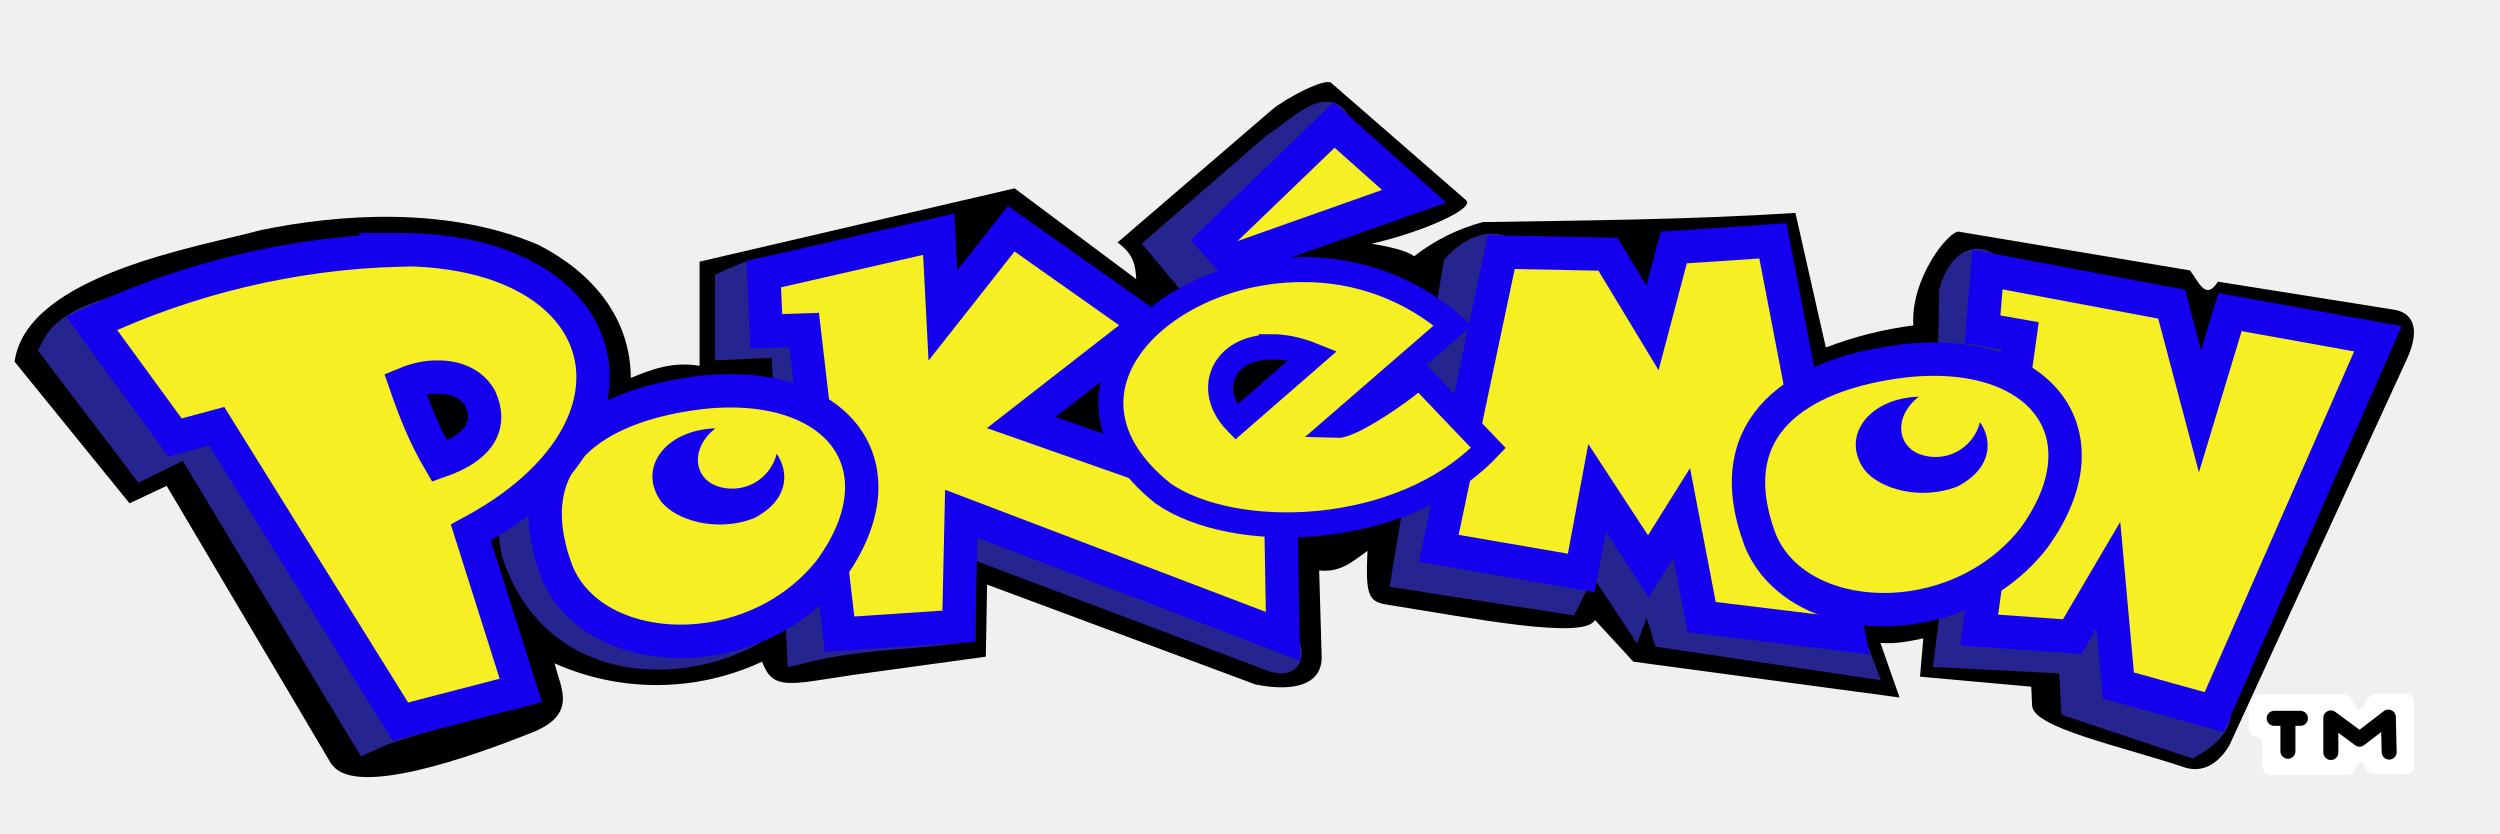
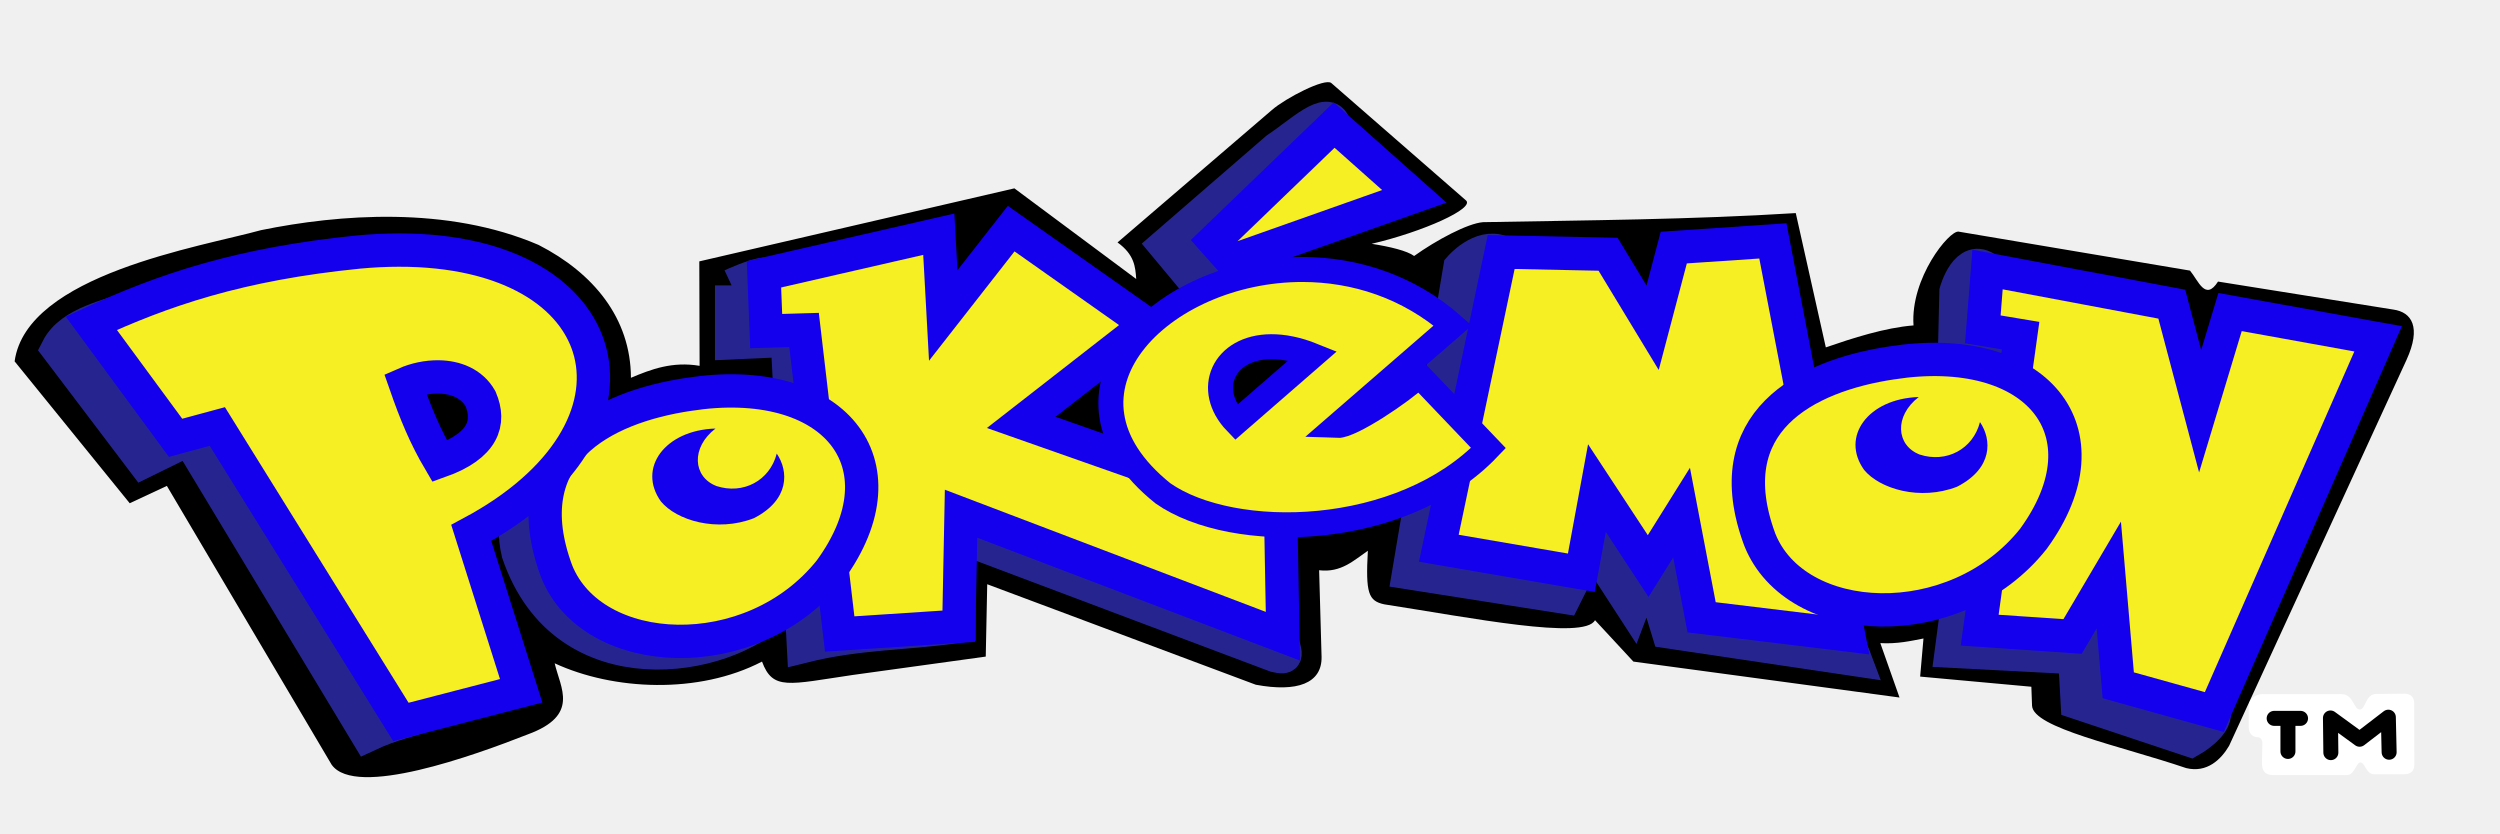
- <svg xmlns="http://www.w3.org/2000/svg" xmlns:xlink="http://www.w3.org/1999/xlink" viewBox="0 0 600 200" height="200mm" width="600mm">
-   <g transform="translate(0 -97)">
-     <path d="M79.6 280.5L40 213.6l-8.9 4.2-27.6-34c2.9-21 44.7-27.6 59.2-31.6 18.6-3.8 44.6-5.8 66.6 3.6 13 6.7 22 17.5 22.1 31.9 4.8-2 10-4 16.5-2.9v-25l75.6-17.6 29.2 21.8c-.2-3-.4-5.9-4.5-8.8l37-31.8c3.3-2.8 12.8-7.8 14.3-6.5l32.3 28.1c2.5 2-10.4 7.7-22.6 10.5 4.4.7 8.5 1.7 10.2 3a46 46 0 0 1 16.5-8.2c24.8-.4 50.3-.6 75-2.2l7.3 32.3a91.3 91.3 0 0 1 21-5.3c-.7-11.4 8.6-22.8 10.9-22.5l55.5 9.3c2 2.5 3.7 7.5 6.7 2.7l42.1 6.7c4.4.6 6.8 4.2 3.2 12L535 276c-2 3.2-5.3 6.6-10.3 5.3-15.8-5.3-36.8-9.6-37-15l-.2-4.5-26.7-2.4.8-9.2c-2.9.6-6.3 1.4-10.3 1.1l4.6 13.1-63.9-8.6-9.2-10c-2.5 4.9-29.8-.5-50.6-3.8-3.8-.8-4.5-2.6-4-12.8-3.3 2.3-6.3 5.3-11.6 4.7l.6 20.7c.1 6.4-6 8.6-15.8 6.7l-64.5-24-.3 17.3-32 4.4c-15.3 2.3-19.1 3.8-21.7-3.2a60 60 0 0 1-49.8.4c1.4 6 6 12.5-6.4 17-12.9 5.1-41.4 15.4-47 7.3z" />
-     <g stroke-width="8">
-       <path d="M175.6 165.5v13.8l13.4-.6 3.8 73.4c13.3-3.3 24.8-3 37.3-4.8v-21.5l76 28.6c3 .6 2.9.4.8-6l-123.6-85.6c-2.6.3-7.7 2.7-7.7 2.7z" fill="#262590" stroke="#262590" />
-       <path d="M183.3 162.8l42-9.6 1 19.5 16.4-20.8 32.6 23-30.2 23.5 62.3 21.9.5 29.4-77.2-29.4-.6 27-28.6 1.9-8.5-73-9.1.3z" fill="#f5ef24" stroke="#1400ec" />
+ <svg xmlns="http://www.w3.org/2000/svg" xmlns:xlink="http://www.w3.org/1999/xlink" id="svg8" version="1.1" viewBox="0 0 600 200" height="200mm" width="600mm">
+   <defs id="defs2" />
+   <g transform="translate(0,-97)" id="layer1">
+     <path id="path1451" d="M 79.607,280.549 40.049,213.615 31.133,217.78 3.508,183.724 c 2.864,-20.849 44.695,-27.483 59.15,-31.49 18.672,-3.812 44.676,-5.875 66.6,3.548 13.098,6.7 22.127,17.544 22.167,31.889 4.824,-2.04 9.956,-3.979 16.479,-2.873 l -0.071,-25.067 75.619,-17.527 29.239,21.753 c -0.203,-2.923 -0.426,-5.847 -4.485,-8.77 l 37.054,-31.793 c 3.259,-2.838 12.723,-7.746 14.253,-6.467 l 32.259,28.116 c 2.499,1.9 -10.402,7.639 -22.58,10.471 4.432,0.692 8.522,1.68 10.199,2.923 5.337,-3.823 12.87,-7.836 16.53,-8.116 24.815,-0.461 50.249,-0.619 75.064,-2.18 l 7.212,32.231 c 6.307,-2.178 14.193,-4.735 21.047,-5.272 -0.793,-11.364 8.59,-22.845 10.816,-22.509 l 55.542,9.354 c 2.02,2.428 3.674,7.409 6.724,2.631 l 42.095,6.723 c 4.366,0.63 6.747,4.168 3.145,12.065 l -42.589,92.643 c -1.892,3.213 -5.27,6.578 -10.31,5.33 -15.81,-5.366 -36.735,-9.632 -36.978,-14.971 l -0.164,-4.549 -26.69,-2.435 0.799,-9.145 c -2.914,0.567 -6.358,1.357 -10.358,1.109 l 4.608,13.059 -63.873,-8.624 -9.208,-9.939 c -2.532,4.85 -29.779,-0.575 -50.572,-3.8 -3.81,-0.816 -4.512,-2.656 -3.946,-12.862 -3.413,2.335 -6.425,5.311 -11.693,4.677 l 0.585,20.755 c 0.142,6.414 -5.887,8.573 -15.786,6.723 l -64.458,-24.117 -0.353,17.364 -31.949,4.414 c -15.359,2.261 -19.165,3.776 -21.747,-3.216 -15.204,7.905 -35.663,6.928 -49.762,0.413 1.387,5.977 6.043,12.475 -6.442,17.055 -12.875,5.059 -41.333,15.341 -47.071,7.298 z" style="display:inline;fill:#000000;fill-opacity:1;stroke:none;stroke-width:0.265px;stroke-linecap:butt;stroke-linejoin:miter;stroke-opacity:1" />
+     <g style="display:inline" id="g907">
+       <path style="fill:#262590;fill-opacity:1;stroke:#262590;stroke-width:8;stroke-linecap:butt;stroke-linejoin:miter;stroke-miterlimit:4;stroke-dasharray:none;stroke-opacity:1" d="m 175.596,165.503 v 13.764 l 13.363,-0.601 3.875,73.432 c 13.284,-3.315 24.722,-2.94 37.284,-4.811 l -0.026,-21.536 76.016,28.611 c 3.011,0.68 2.873,0.401 0.793,-5.945 L 183.347,162.831 c -2.674,0.284 -7.751,2.673 -7.751,2.673 z" id="path903" />
+       <path style="fill:#f5ef24;fill-opacity:1;stroke:#1400ec;stroke-width:8;stroke-linecap:butt;stroke-linejoin:miter;stroke-miterlimit:4;stroke-dasharray:none;stroke-opacity:1" d="m 183.347,162.831 41.961,-9.622 1.069,19.511 16.303,-20.847 32.607,22.985 -30.201,23.52 62.274,21.916 0.535,29.4 -77.241,-29.4 -0.535,26.994 -28.598,1.871 -8.553,-72.965 -9.087,0.267 z" id="path901" />
    </g>
-     <path d="M146.8 198.2c-11.4 4.7-26.3 15.3-22.4 31.5 11.3 33.3 50.2 25.9 61.4 13.8z" fill="#262590" stroke="#262590" stroke-width="8" />
-     <g id="a">
-       <path d="M165.3 191.6c-20.8 3.1-42.2 14.2-31.7 42.5 8.6 21.5 46.9 23.4 65.6-.2 18.9-25.8.8-47.6-34-42.3z" fill="#f5ef24" stroke="#1400ec" stroke-width="8" />
-       <path d="M171.7 199.8c-12.1.4-18.8 9.6-13 17.6 3.6 4.5 13.3 7.4 22.2 4 8.7-4.5 8.4-11.3 5.5-15.5a11 11 0 0 1-14.5 7.7c-5.6-2.2-6.1-9.2-.2-13.8z" fill="#1400ec" stroke-width=".3" />
+     <path id="path893" d="m 146.844,198.159 c -11.487,4.788 -26.37,15.291 -22.49,31.561 11.309,33.247 50.261,25.865 61.421,13.796 z" style="display:inline;fill:#262590;fill-opacity:1;stroke:#262590;stroke-width:8;stroke-linecap:butt;stroke-linejoin:miter;stroke-miterlimit:4;stroke-dasharray:none;stroke-opacity:1" />
+     <g style="display:inline" id="g897">
+       <path style="display:inline;fill:#f5ef24;fill-opacity:1;stroke:#1400ec;stroke-width:8;stroke-linecap:butt;stroke-linejoin:miter;stroke-miterlimit:4;stroke-dasharray:none;stroke-opacity:1" d="m 165.275,191.646 c -20.727,3.096 -42.197,14.18 -31.69,42.458 8.595,21.533 46.871,23.406 65.645,-0.206 18.826,-25.812 0.741,-47.647 -33.954,-42.252 z" id="path879" />
+       <path style="display:inline;fill:#1400ec;fill-opacity:1;stroke:none;stroke-width:0.265px;stroke-linecap:butt;stroke-linejoin:miter;stroke-opacity:1" d="m 171.721,199.848 c -12.125,0.371 -18.833,9.519 -13.096,17.506 3.72,4.518 13.4,7.474 22.317,4.009 8.628,-4.427 8.338,-11.309 5.479,-15.502 -1.67,6.508 -8.078,9.887 -14.497,7.783 -5.642,-2.202 -6.146,-9.224 -0.202,-13.797 z" id="path891" />
    </g>
-     <path d="M13.8 180.7l20.6 27.1 11-5.4 42.8 71c6-2.8 10.1-3.4 15.7-5.5l-72.2-97.2c-5 2-14.6 3.6-17.9 10z" fill="#262590" stroke="#262590" stroke-width="8" />
-     <path d="M95.7 157A185.9 185.9 0 0 0 22 174.6L42 202l10-2.7 44.1 70.9 28.9-7.5-12-37.9c46.5-24.9 35.5-68-17.4-67.9zm9.6 30.5c4 0 8 1.5 10 5.2 2.5 5.7.8 11.3-9.8 15-3.5-6-5.7-11.4-8.2-18.6 2.4-1 5.2-1.7 8-1.6z" fill="#f5ef24" stroke="#1400ec" stroke-width="7.99" />
-     <g stroke-width="8">
-       <path d="M360.3 157.5c-5-2-10 3.7-10 3.7l-12.2 73.3 37.4 5.8 6.4-12.8 10 15.2 3.7-9.8 4.8 15.7 44.9 6.7c-7.1-19-56.5-65.3-85-97.8z" fill="#262590" stroke="#262590" />
-       <path d="M345.3 228.6l15-71.1 25.6.5 10.7 17.7 5.1-19.3 23.8-1.6 18.2 94.6-35.3-4.3-4.8-25-8 12.8-12.3-18.8-3.8 20.4z" fill="#f5ef24" stroke="#1400ec" />
+     <g style="display:inline" id="g889">
+       <path style="fill:#262590;fill-opacity:1;stroke:#262590;stroke-width:8;stroke-linecap:butt;stroke-linejoin:miter;stroke-miterlimit:4;stroke-dasharray:none;stroke-opacity:1" d="m 13.827,180.65 20.569,27.147 10.961,-5.386 42.835,71.03 c 6.016,-2.824 10.117,-3.449 15.751,-5.545 L 31.686,170.728 c -4.915,2.048 -14.636,3.598 -17.859,9.922 z" id="path885" />
+       <path style="display:inline;fill:#f5ef24;fill-opacity:1;stroke:#1400ec;stroke-width:30.236;stroke-linecap:butt;stroke-linejoin:miter;stroke-miterlimit:4;stroke-dasharray:none;stroke-opacity:1" d="m 361.545,226.838 c -11.567,0.027 -23.662,0.601 -36.275,1.768 C 216.885,239.406 147.772,263.257 82.832,293.256 l 76.426,103.873 37.871,-10.246 166.525,268.008 109.098,-28.285 -45.283,-143.207 C 603.317,389.347 561.481,226.365 361.545,226.838 Z m 36.461,115.059 c 15.301,0.243 29.958,5.901 37.828,19.754 9.269,21.708 2.888,42.582 -36.926,56.781 -13.306,-22.61 -21.775,-43.182 -31.242,-70.322 9.102,-4.012 19.871,-6.379 30.34,-6.213 z" transform="matrix(0.2645833,0,0,0.2645833,0,97)" id="path877" />
    </g>
-     <path d="M320.2 127c-1.4-4.7-8.2 2-13.9 5.8l-26.7 23.1 5.7 6.8 23.2-8.2z" fill="#262590" stroke="#262590" stroke-width="8" />
-     <path d="M320.2 127l19.2 17.1-43.8 15.5-4.3-4.8z" fill="#f5ef24" stroke="#1400ec" stroke-width="8" />
-     <path d="M312.7 161.7c-34-.1-63.8 29.5-33.6 53.7 16.8 11.8 57.3 11 78.1-10.9l-16.6-17.4c-4.2 4-16.4 12.1-19.6 12l27.7-24a54.1 54.1 0 0 0-36-13.4zm-7.6 18.5c2.9 0 6.3.6 10 2.1l-18.4 16c-7.6-7.8-3.1-18 8.4-18z" fill="#f5ef24" stroke="#1400ec" stroke-width="6.006" />
-     <g stroke-width="8">
-       <path d="M477 161.7c-5-4-7.6 5.3-7.6 5.3l-.3 15.9 8.3 1.8-9 68.6 29.6 1.5.6 10.8 27.2 9.1s6-3.4 5.6-6.8z" fill="#262590" stroke="#262590" />
-       <path d="M477 161.7l44.2 8.3 6.8 25.7 7.2-23.8 35.5 6.4-39.3 89.6-23-6.4L506 235l-8.7 14.8-22.3-1.6 9.8-70.6-9-1.6z" fill="#f5ef24" stroke="#1400ec" />
+     <g style="display:inline" id="g844">
+       <path style="display:inline;fill:#262590;fill-opacity:1;stroke:#262590;stroke-width:8;stroke-linecap:butt;stroke-linejoin:miter;stroke-miterlimit:4;stroke-dasharray:none;stroke-opacity:1" d="m 360.279,157.485 c -4.982,-1.955 -9.889,3.742 -9.889,3.742 l -12.294,73.232 37.418,5.88 6.414,-12.829 9.889,15.234 3.742,-9.889 4.811,15.769 44.901,6.682 c -7.091,-19.057 -56.509,-65.283 -84.992,-97.821 z" id="path840" />
+       <path style="fill:#f5ef24;fill-opacity:1;stroke:#1400ec;stroke-width:8;stroke-linecap:butt;stroke-linejoin:miter;stroke-miterlimit:4;stroke-dasharray:none;stroke-opacity:1" d="m 345.312,228.579 14.967,-71.094 25.658,0.535 10.691,17.64 5.078,-19.243 23.787,-1.604 18.174,94.613 -35.28,-4.276 -4.811,-25.123 -8.018,12.829 -12.294,-18.709 -3.742,20.312 z" id="path838" />
    </g>
-     <use transform="translate(288.8 -7.6)" height="100%" width="100%" xlink:href="#a" />
-     <g>
-       <path d="M539.7 266.7c0-1.4 1-3 3.1-3.1H562c2.9 0 2.8 3.7 4.4 3.7 1.4 0 1.2-3.8 4-3.8h6.8c1.2 0 2.2.7 2.2 2.3v14.9c0 1-.5 2.2-2.5 2.1h-7.1c-2 0-2.2-2.8-3.3-2.8-1 0-1.3 3-3.2 3h-17.8c-1.8 0-2.6-1-2.6-2.8v-4.7c.1-.8-.2-1.5-1-1.6-1.4 0-2.2-1-2.2-2.3z" fill="#fff" />
-       <path d="M549.1 277.3v-7.9h-3.3 6.3M559.4 277.6v-8.3l6.9 5.1 6.9-5.3.2 8.4" fill="none" stroke="#000" stroke-width="3.6" stroke-linecap="round" stroke-linejoin="round" />
+     <g style="display:inline" id="g836">
+       <path style="fill:#262590;fill-opacity:1;stroke:#262590;stroke-width:8;stroke-linecap:butt;stroke-linejoin:miter;stroke-miterlimit:4;stroke-dasharray:none;stroke-opacity:1" d="m 320.189,127.017 c -1.427,-4.698 -8.182,2.008 -13.839,5.753 l -26.742,23.151 5.67,6.804 23.246,-8.221 z" id="path831" />
+       <path style="display:inline;fill:#f5ef24;fill-opacity:1;stroke:#1400ec;stroke-width:8;stroke-linecap:butt;stroke-linejoin:miter;stroke-miterlimit:4;stroke-dasharray:none;stroke-opacity:1" d="m 320.189,127.017 19.243,17.105 -43.832,15.502 -4.276,-4.811 z" id="path829" />
+       <path style="display:inline;fill:#f5ef24;fill-opacity:1;stroke:#1400ec;stroke-width:22.677;stroke-linecap:butt;stroke-linejoin:miter;stroke-miterlimit:4;stroke-dasharray:none;stroke-opacity:1" d="m 1181.908,244.443 c -128.625,-0.37 -241.111,111.539 -127.045,203.049 63.432,44.454 216.611,41.532 295.295,-41.082 l -62.838,-65.862 c -15.866,15.054 -61.935,45.858 -74.13,45.393 l 104.667,-90.75 c -40.79,-35.79 -89.425,-50.614 -135.949,-50.748 z m -28.904,70.049 c 11.054,-0.068 23.817,2.359 37.967,8.059 l -69.701,60.609 c -28.689,-29.771 -11.63,-68.402 31.734,-68.668 z" transform="matrix(0.2645833,0,0,0.2645833,0,97)" id="path824" />
+     </g>
+     <g id="g852">
+       <path style="fill:#262590;fill-opacity:1;stroke:#262590;stroke-width:8;stroke-linecap:butt;stroke-linejoin:miter;stroke-miterlimit:4;stroke-dasharray:none;stroke-opacity:1" d="m 477.006,161.685 c -4.994,-3.945 -7.56,5.292 -7.56,5.292 l -0.378,15.875 8.315,1.89 -9.049,68.543 29.616,1.547 0.599,10.797 27.214,9.071 c 0,0 6.124,-3.443 5.67,-6.804 z" id="path848" />
+       <path style="display:inline;fill:#f5ef24;fill-opacity:1;stroke:#1400ec;stroke-width:8;stroke-linecap:butt;stroke-linejoin:miter;stroke-miterlimit:4;stroke-dasharray:none;stroke-opacity:1" d="M 477.006,161.685 521.229,170 l 6.804,25.702 7.182,-23.812 35.53,6.426 -39.31,89.58 -23.057,-6.426 -2.268,-26.458 -8.693,14.741 -22.301,-1.512 9.827,-70.682 -9.071,-1.512 z" id="path846" />
+     </g>
+     <use style="display:inline" transform="translate(288.7738,-7.559524)" height="100%" width="100%" id="use899" xlink:href="#g897" y="0" x="0" />
+     <g id="g863">
+       <path style="fill:#ffffff;fill-opacity:1;stroke:none;stroke-width:0.265px;stroke-linecap:butt;stroke-linejoin:miter;stroke-opacity:1" d="m 539.703,266.667 c -0.069,-1.417 1.08,-2.991 3.118,-3.071 l 19.135,-10e-6 c 2.916,-0.016 2.887,3.698 4.394,3.685 1.454,0.005 1.298,-3.773 4.016,-3.733 l 6.8,-0.061 c 1.192,0.041 2.271,0.674 2.244,2.341 l 0.028,14.823 c -0.01,1.069 -0.568,2.2 -2.551,2.173 h -7.087 c -1.953,-0.021 -2.213,-2.846 -3.303,-2.835 -1.055,0.016 -1.346,3.003 -3.218,3.024 h -17.765 c -1.827,1.9e-4 -2.645,-0.976 -2.646,-2.835 l 0.095,-4.725 c 0.043,-0.707 -0.299,-1.48 -1.087,-1.512 -1.335,-0.023 -2.162,-0.976 -2.173,-2.362 z" id="path858" />
+       <path style="fill:none;stroke:#000000;stroke-width:3.6;stroke-linecap:round;stroke-linejoin:round;stroke-miterlimit:4;stroke-dasharray:none;stroke-opacity:1" d="m 549.105,277.345 v -7.938 h -3.307 6.331" id="path854" />
+       <path style="fill:none;stroke:#000000;stroke-width:3.6;stroke-linecap:round;stroke-linejoin:round;stroke-miterlimit:4;stroke-dasharray:none;stroke-opacity:1" d="m 559.405,277.629 -0.095,-8.315 6.993,5.103 6.898,-5.292 0.189,8.41" id="path856" />
    </g>
  </g>
</svg>
